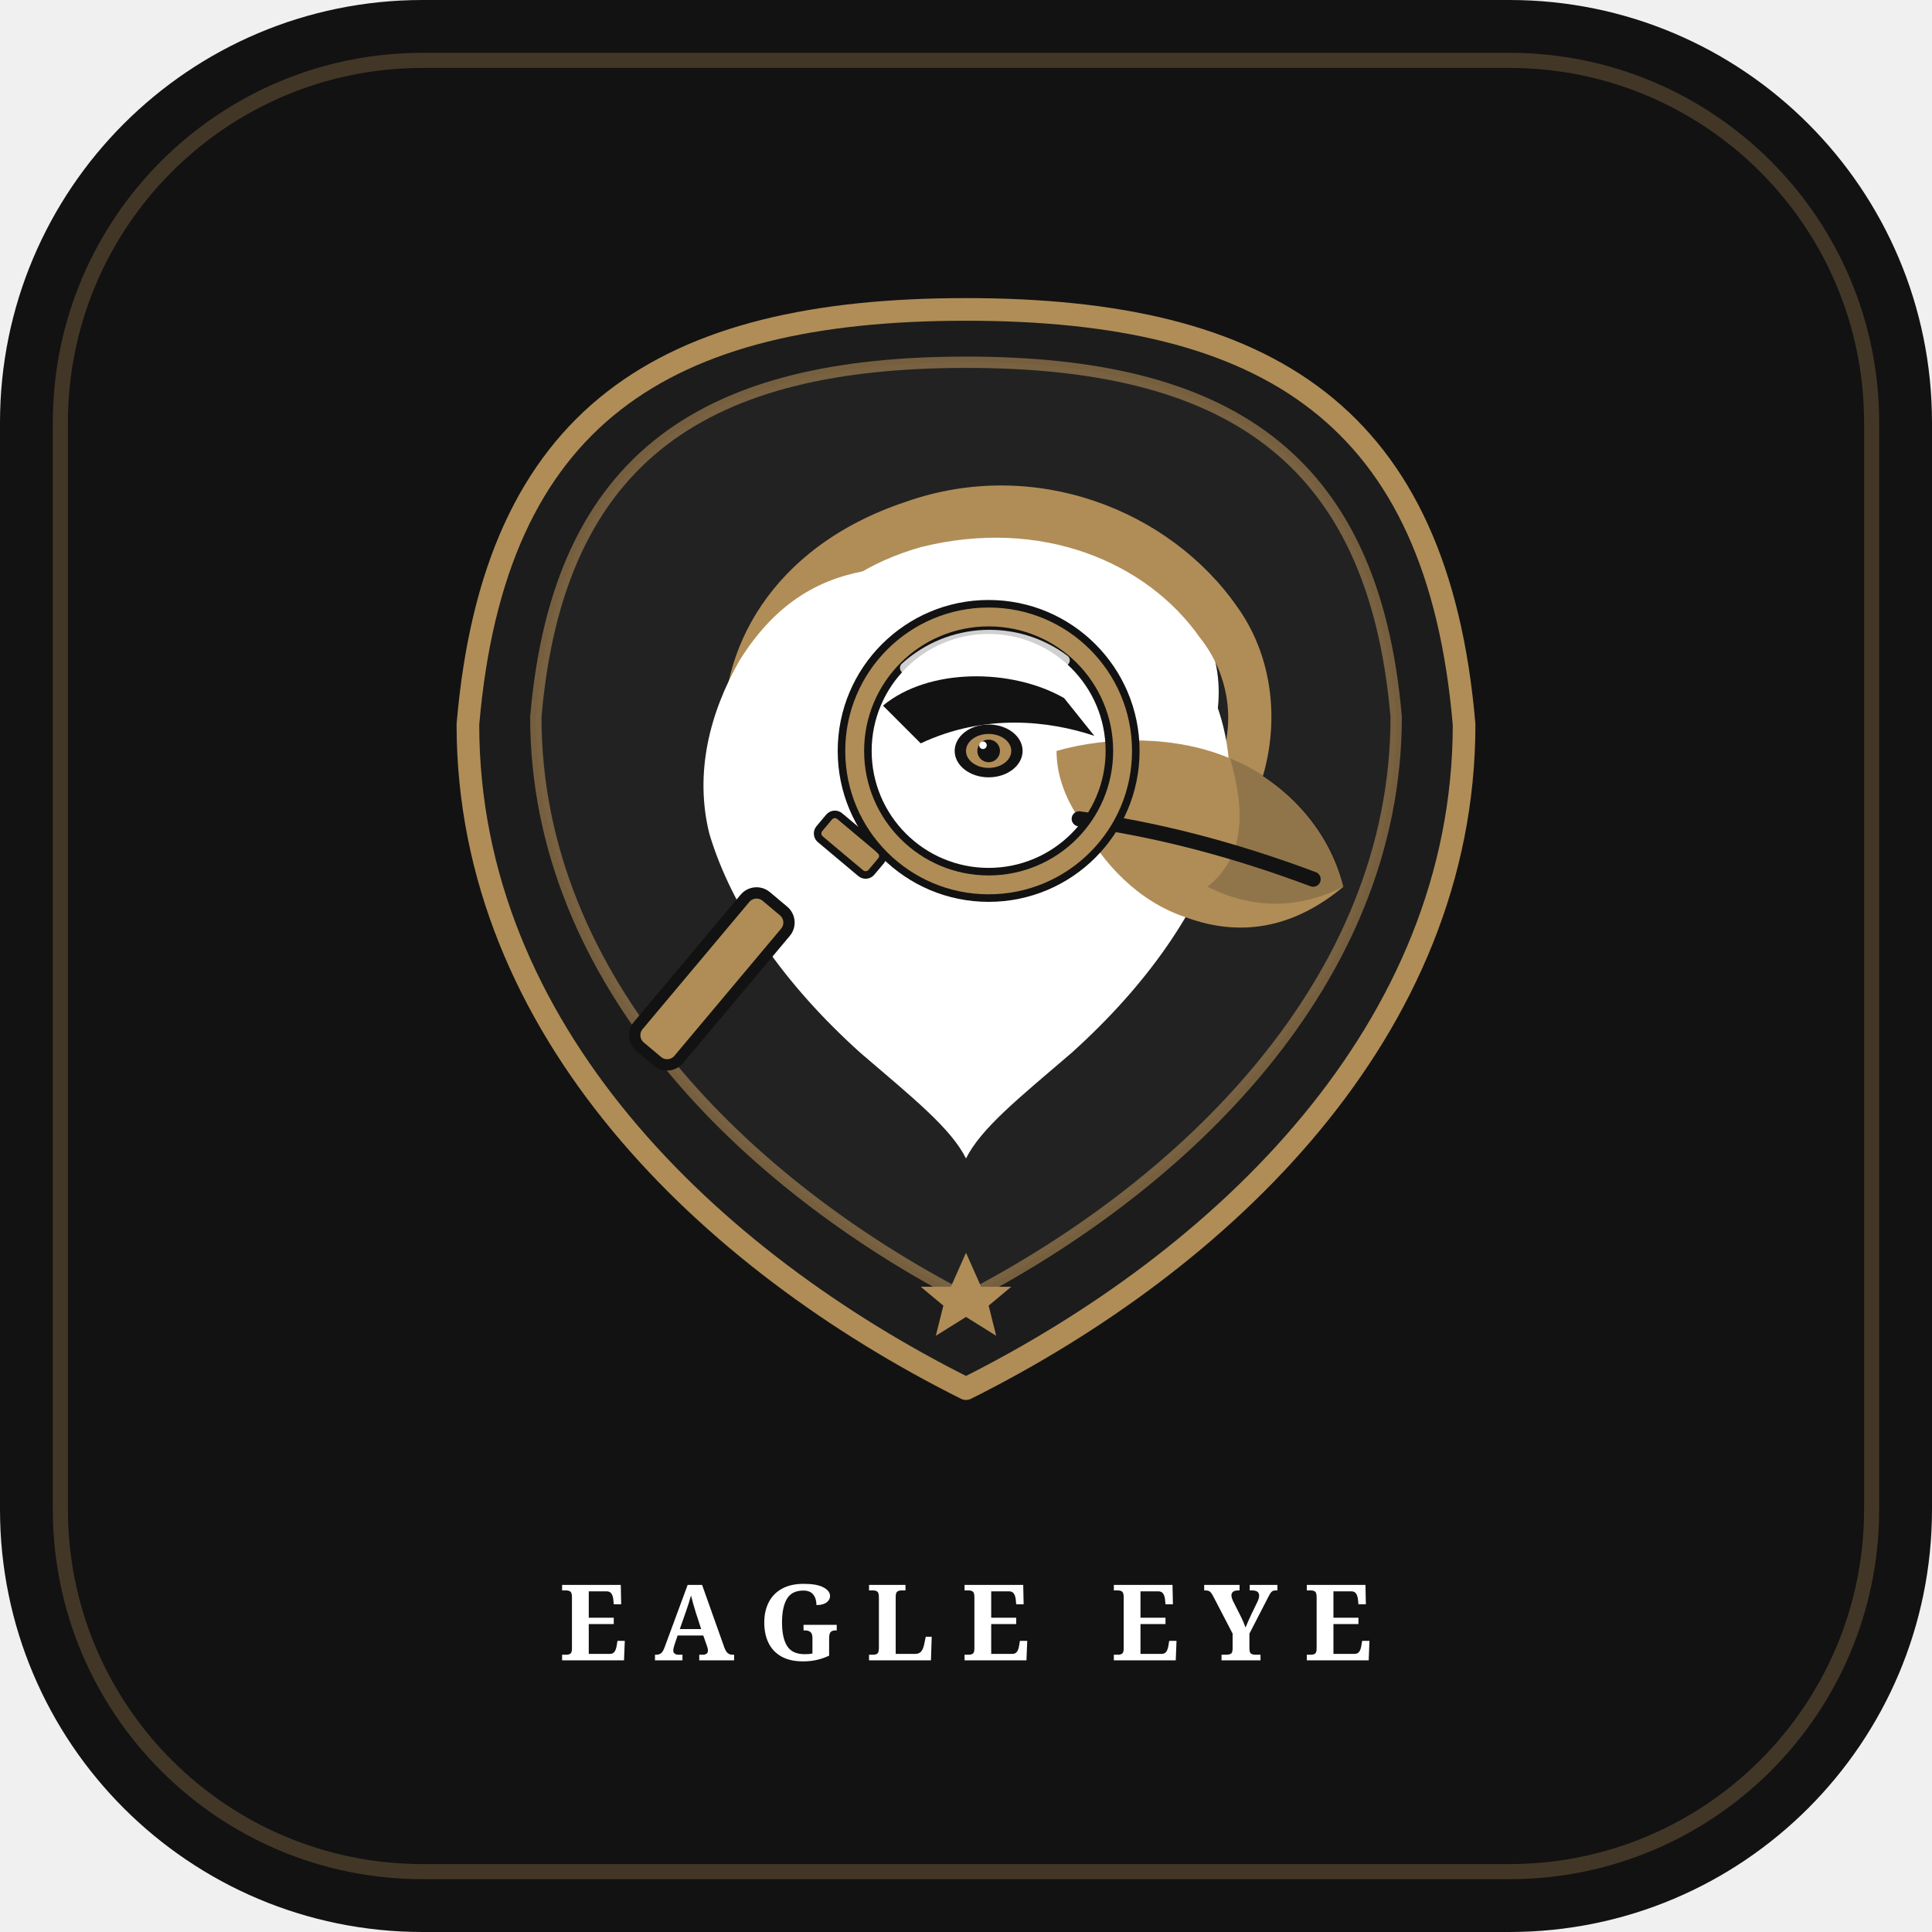
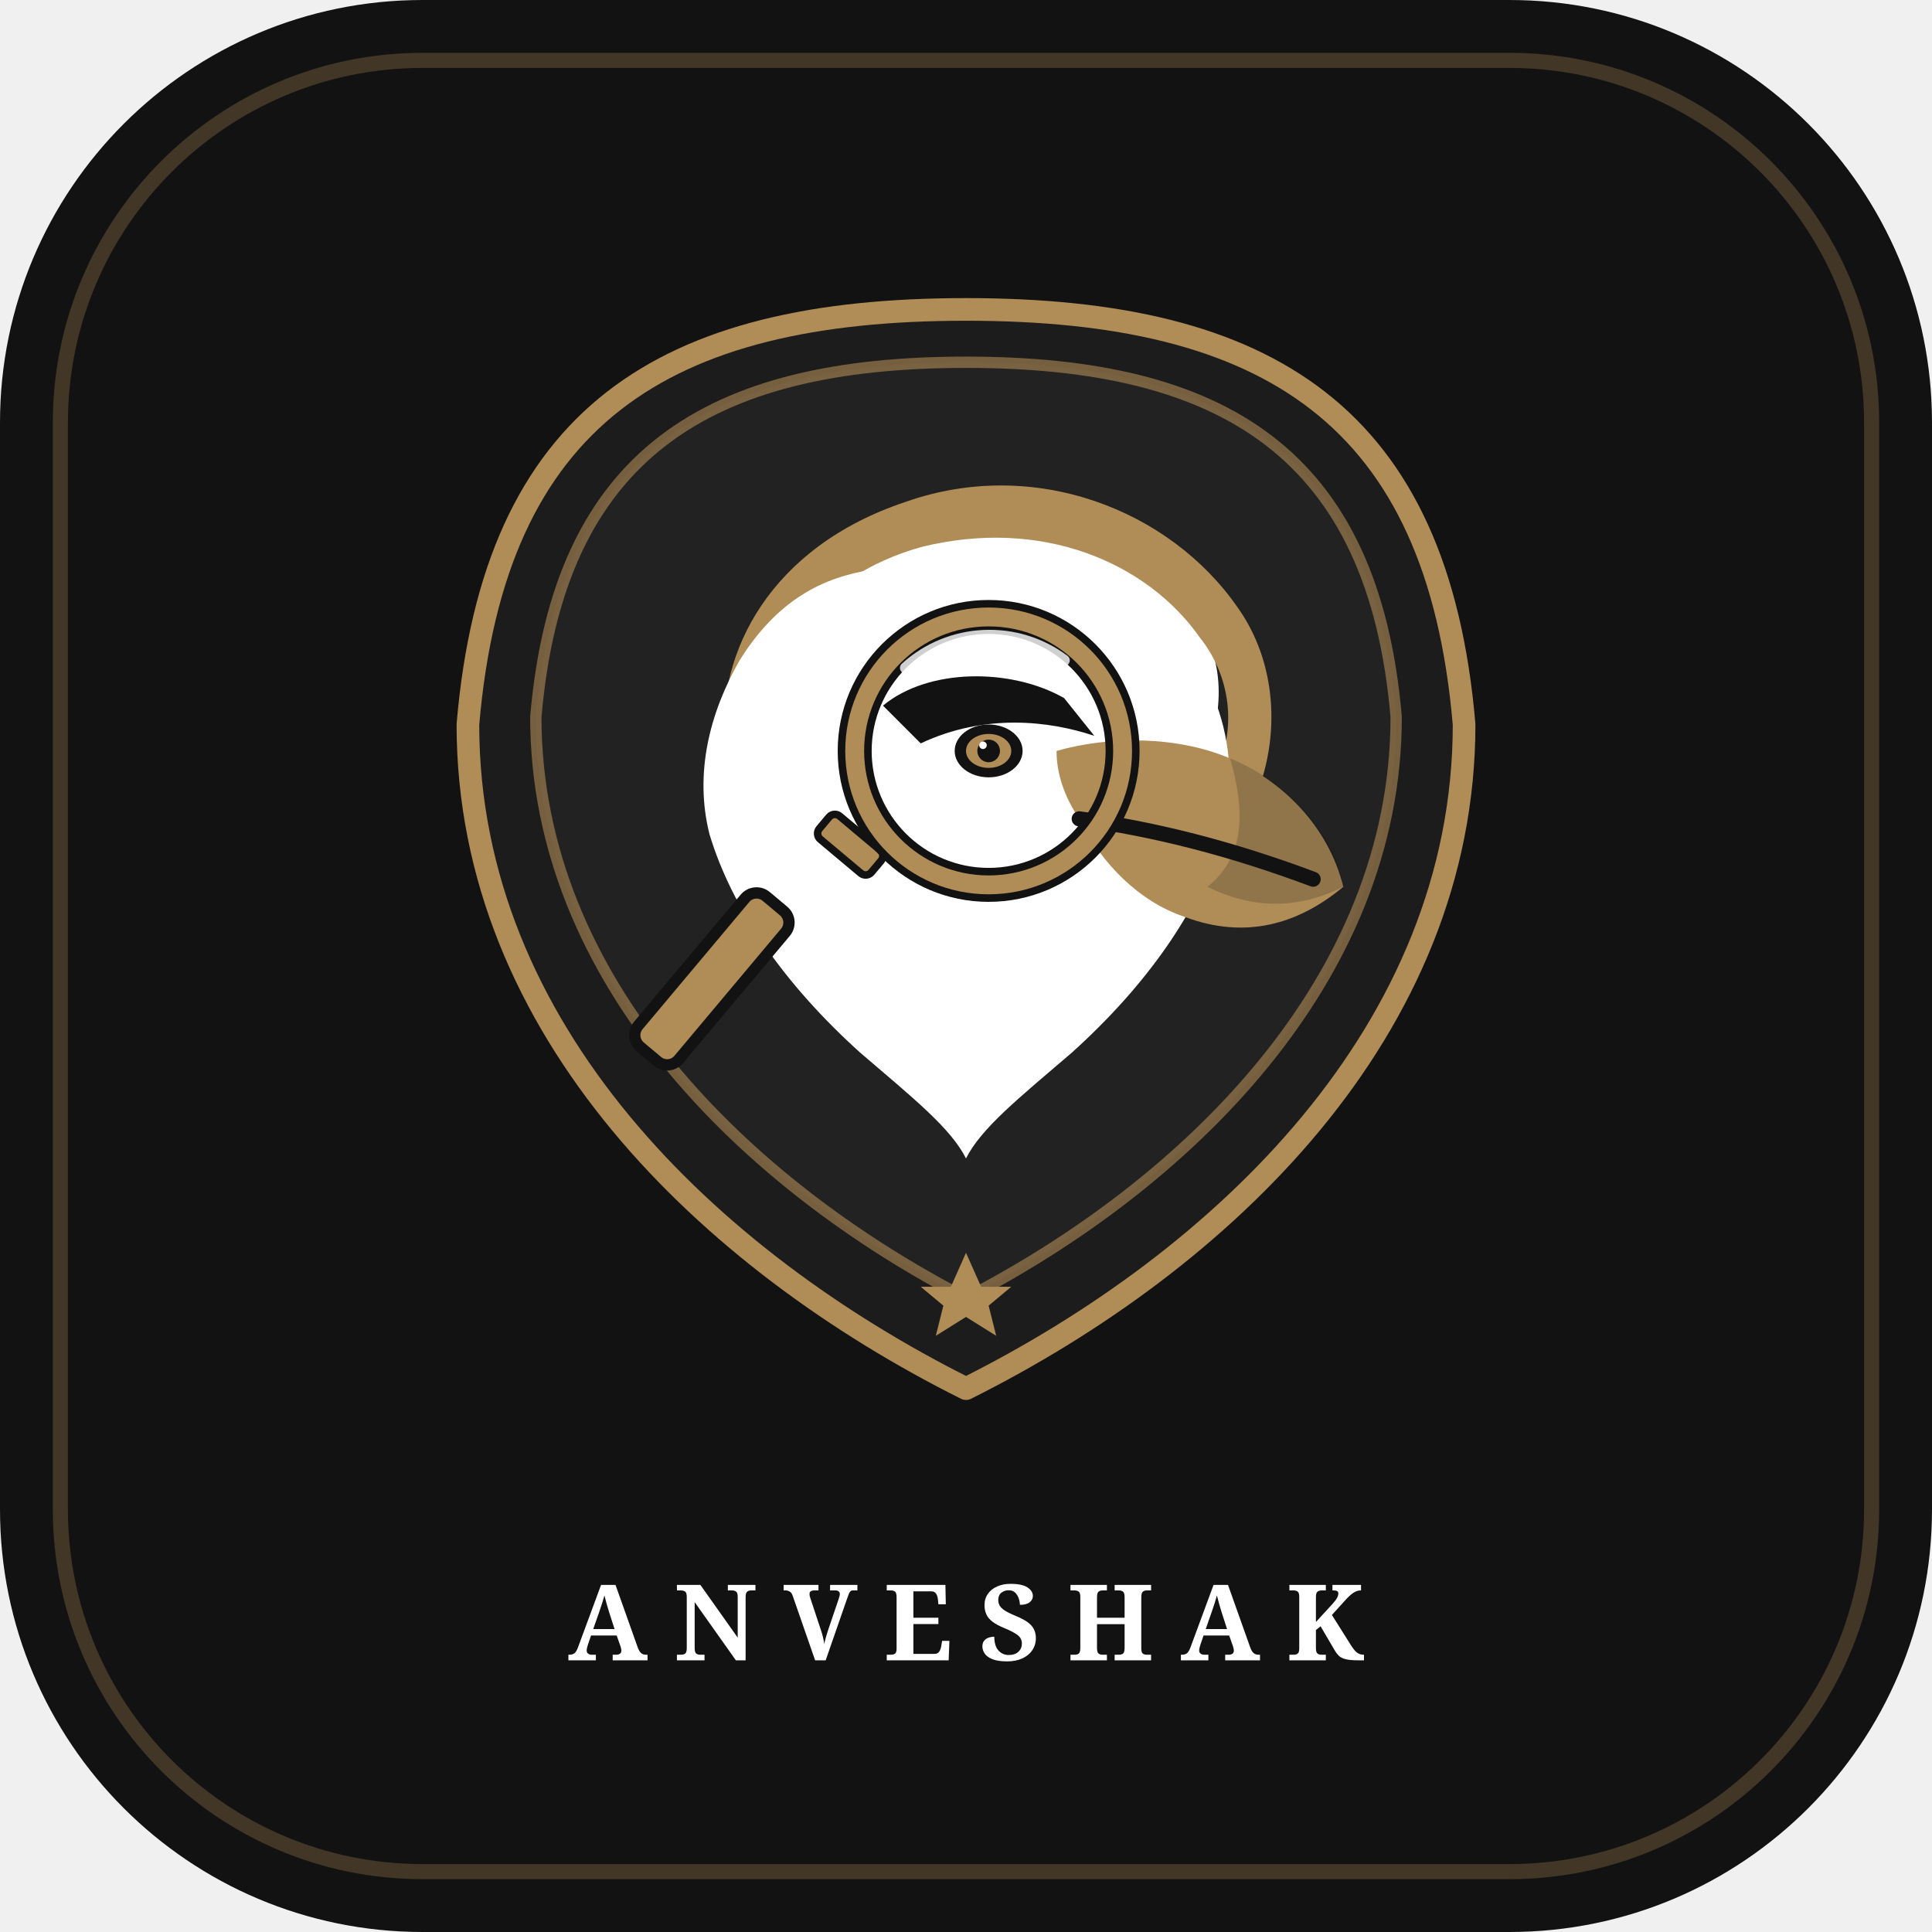
<svg xmlns="http://www.w3.org/2000/svg" viewBox="0 0 512 512" width="512" height="512">
  <rect width="512" height="512" rx="112" fill="#121212" />
  <rect x="16" y="16" width="480" height="480" rx="96" fill="none" stroke="#B08D57" stroke-width="4" stroke-opacity="0.3" />
  <g transform="translate(106, 68) scale(1.0)">
    <path d="M 150 14 C 230 14 275 42 282 124 C 282 205 218 266 150 300 C 82 266 18 205 18 124 C 25 42 70 14 150 14 Z" fill="#1C1C1C" stroke="#B08D57" stroke-width="6" stroke-linejoin="round" />
    <path d="M 150 28 C 218 28 258 52 264 122 C 264 192 208 246 150 276 C 92 246 36 192 36 122 C 42 52 82 28 150 28 Z" fill="#222222" stroke="#B08D57" stroke-width="3" stroke-opacity="0.6" />
    <g transform="translate(0, 5)">
      <path d="M 92 110 C 98 80 120 62 152 62 C 182 62 206 78 214 96 C 220 110 216 124 210 134 C 204 144 194 150 188 154 L 180 142 L 188 132 C 194 124 196 114 192 104 C 186 92 172 82 152 82 C 130 82 114 96 110 114 Z" fill="#FFFFFF" />
      <path d="M 86 124 C 84 100 98 72 134 60 C 168 48 204 62 222 88 C 232 102 234 122 226 140 L 216 132 C 222 120 220 106 212 96 C 198 76 170 64 138 72 C 110 80 98 100 98 120 C 98 140 108 160 118 174 L 108 180 C 94 162 86 142 86 124 Z" fill="#B08D57" />
      <path d="M 125 78 C 145 68 175 70 196 86 C 215 101 224 124 218 148 C 212 168 198 188 178 206 C 164 218 154 226 150 234 C 146 226 136 218 122 206 C 102 188 88 168 82 148 C 78 132 82 116 90 102 C 100 86 112 80 125 78 Z" fill="#FFFFFF" />
      <path d="M 174 126 C 188 122 206 122 220 128 C 234 134 246 146 250 162 C 238 172 224 176 208 170 C 196 166 186 156 180 144 C 176 138 174 132 174 126 Z" fill="#B08D57" />
      <path d="M 220 128 C 235 134 248 148 250 162 C 238 168 226 168 214 162 C 224 154 224 142 220 128 Z" fill="#121212" opacity="0.2" />
      <path d="M 180 144 Q 210 148 242 160" stroke="#121212" stroke-width="4" stroke-linecap="round" fill="none" />
      <path d="M 128 114 C 140 104 162 104 176 112 L 184 122 C 172 118 155 116 138 124 Z" fill="#121212" />
      <ellipse cx="156" cy="126" rx="9" ry="7" fill="#121212" />
      <ellipse cx="156" cy="126" rx="6" ry="4.5" fill="#B08D57" />
      <circle cx="156" cy="126" r="3" fill="#121212" />
      <circle cx="154.5" cy="124.5" r="1" fill="#FFFFFF" />
      <rect x="94" y="162" width="14" height="52" rx="4" fill="#B08D57" transform="rotate(40 94 162)" stroke="#121212" stroke-width="3" />
      <rect x="115" y="142" width="18" height="8" rx="2" fill="#B08D57" transform="rotate(40 115 142)" stroke="#121212" stroke-width="2" />
      <circle cx="156" cy="126" r="36" fill="none" stroke="#B08D57" stroke-width="7" />
      <circle cx="156" cy="126" r="39" fill="none" stroke="#121212" stroke-width="2" />
      <circle cx="156" cy="126" r="32" fill="none" stroke="#121212" stroke-width="2" />
      <path d="M 134 104 A 33 33 0 0 1 176 102" fill="none" stroke="#FFFFFF" stroke-width="3" stroke-linecap="round" opacity="0.8" />
    </g>
    <g transform="translate(150, 276)">
      <polygon points="0,-12 4,-3 12,-3 6,2 8,10 0,5 -8,10 -6,2 -12,-3 -4,-3" fill="#B08D57" />
    </g>
  </g>
-   <text x="256" y="440" font-family="'Cormorant Garamond', Georgia, serif" font-weight="700" font-size="28" letter-spacing="0.25em" fill="#FFFFFF" text-anchor="middle">EAGLE EYE</text>
+   <text x="256" y="440" font-family="'Cormorant Garamond', Georgia, serif" font-weight="700" font-size="28" letter-spacing="0.25em" fill="#FFFFFF" text-anchor="middle">ANVESHAK</text>
</svg>
